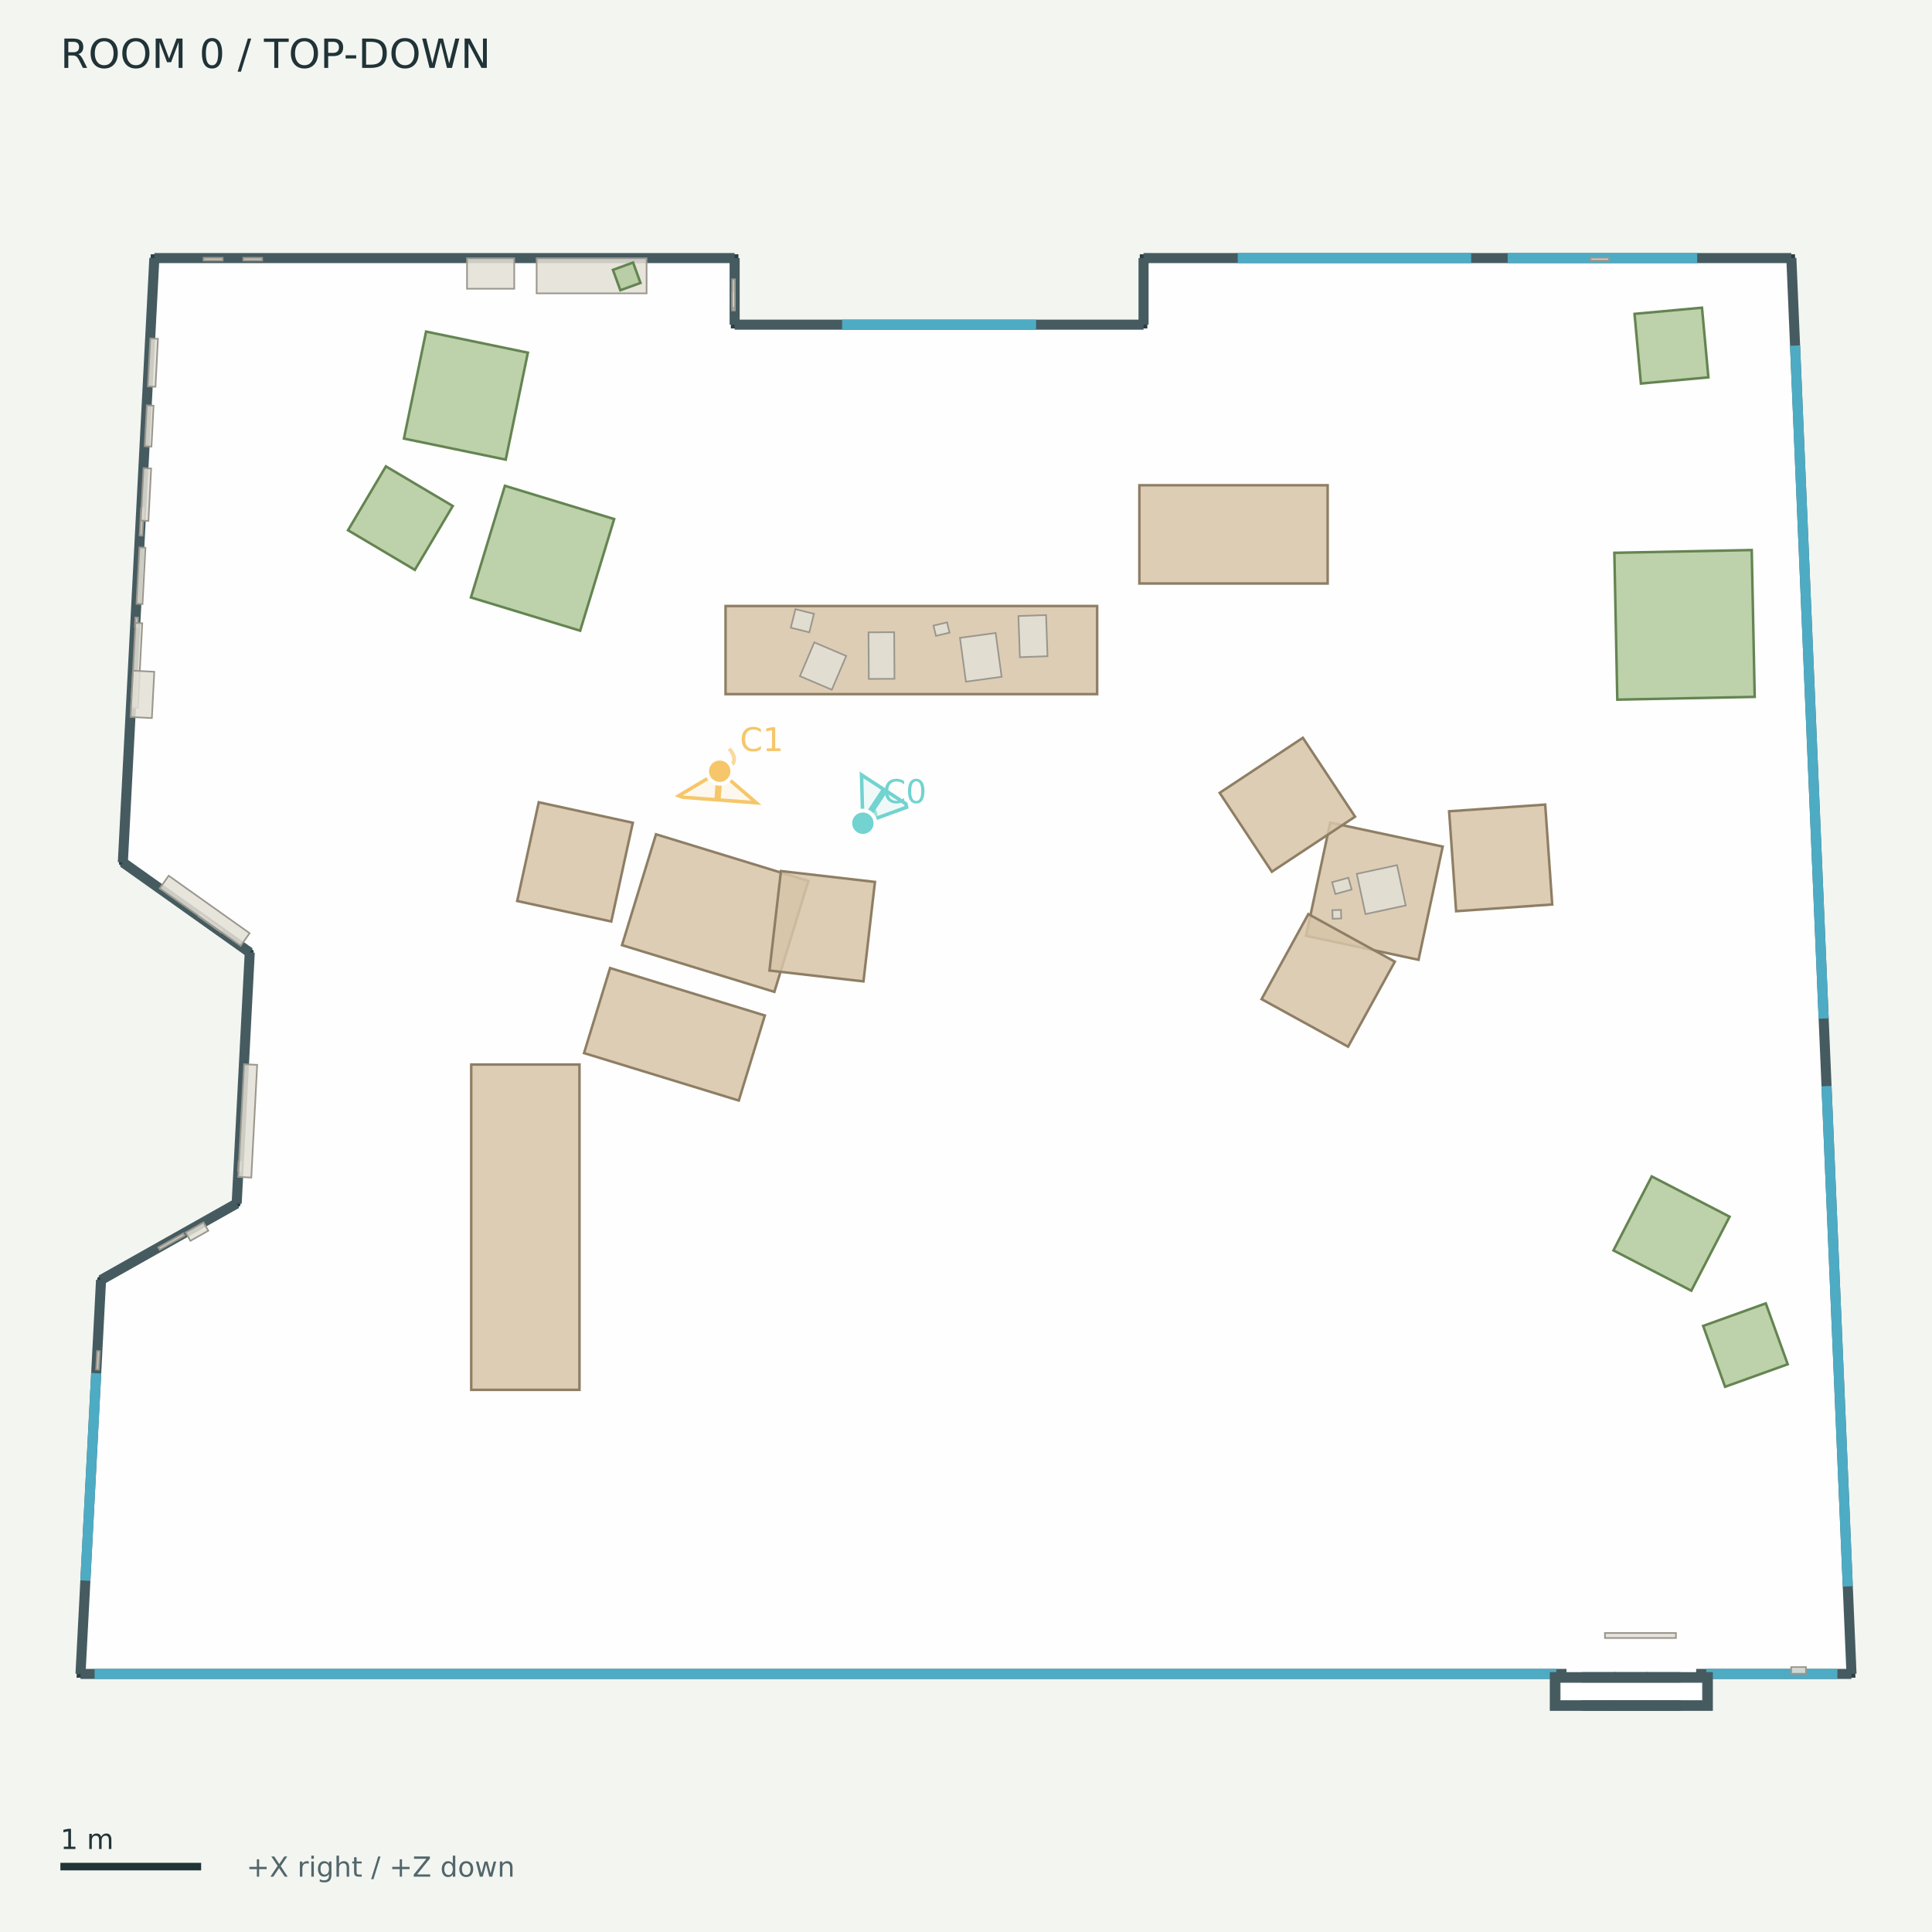
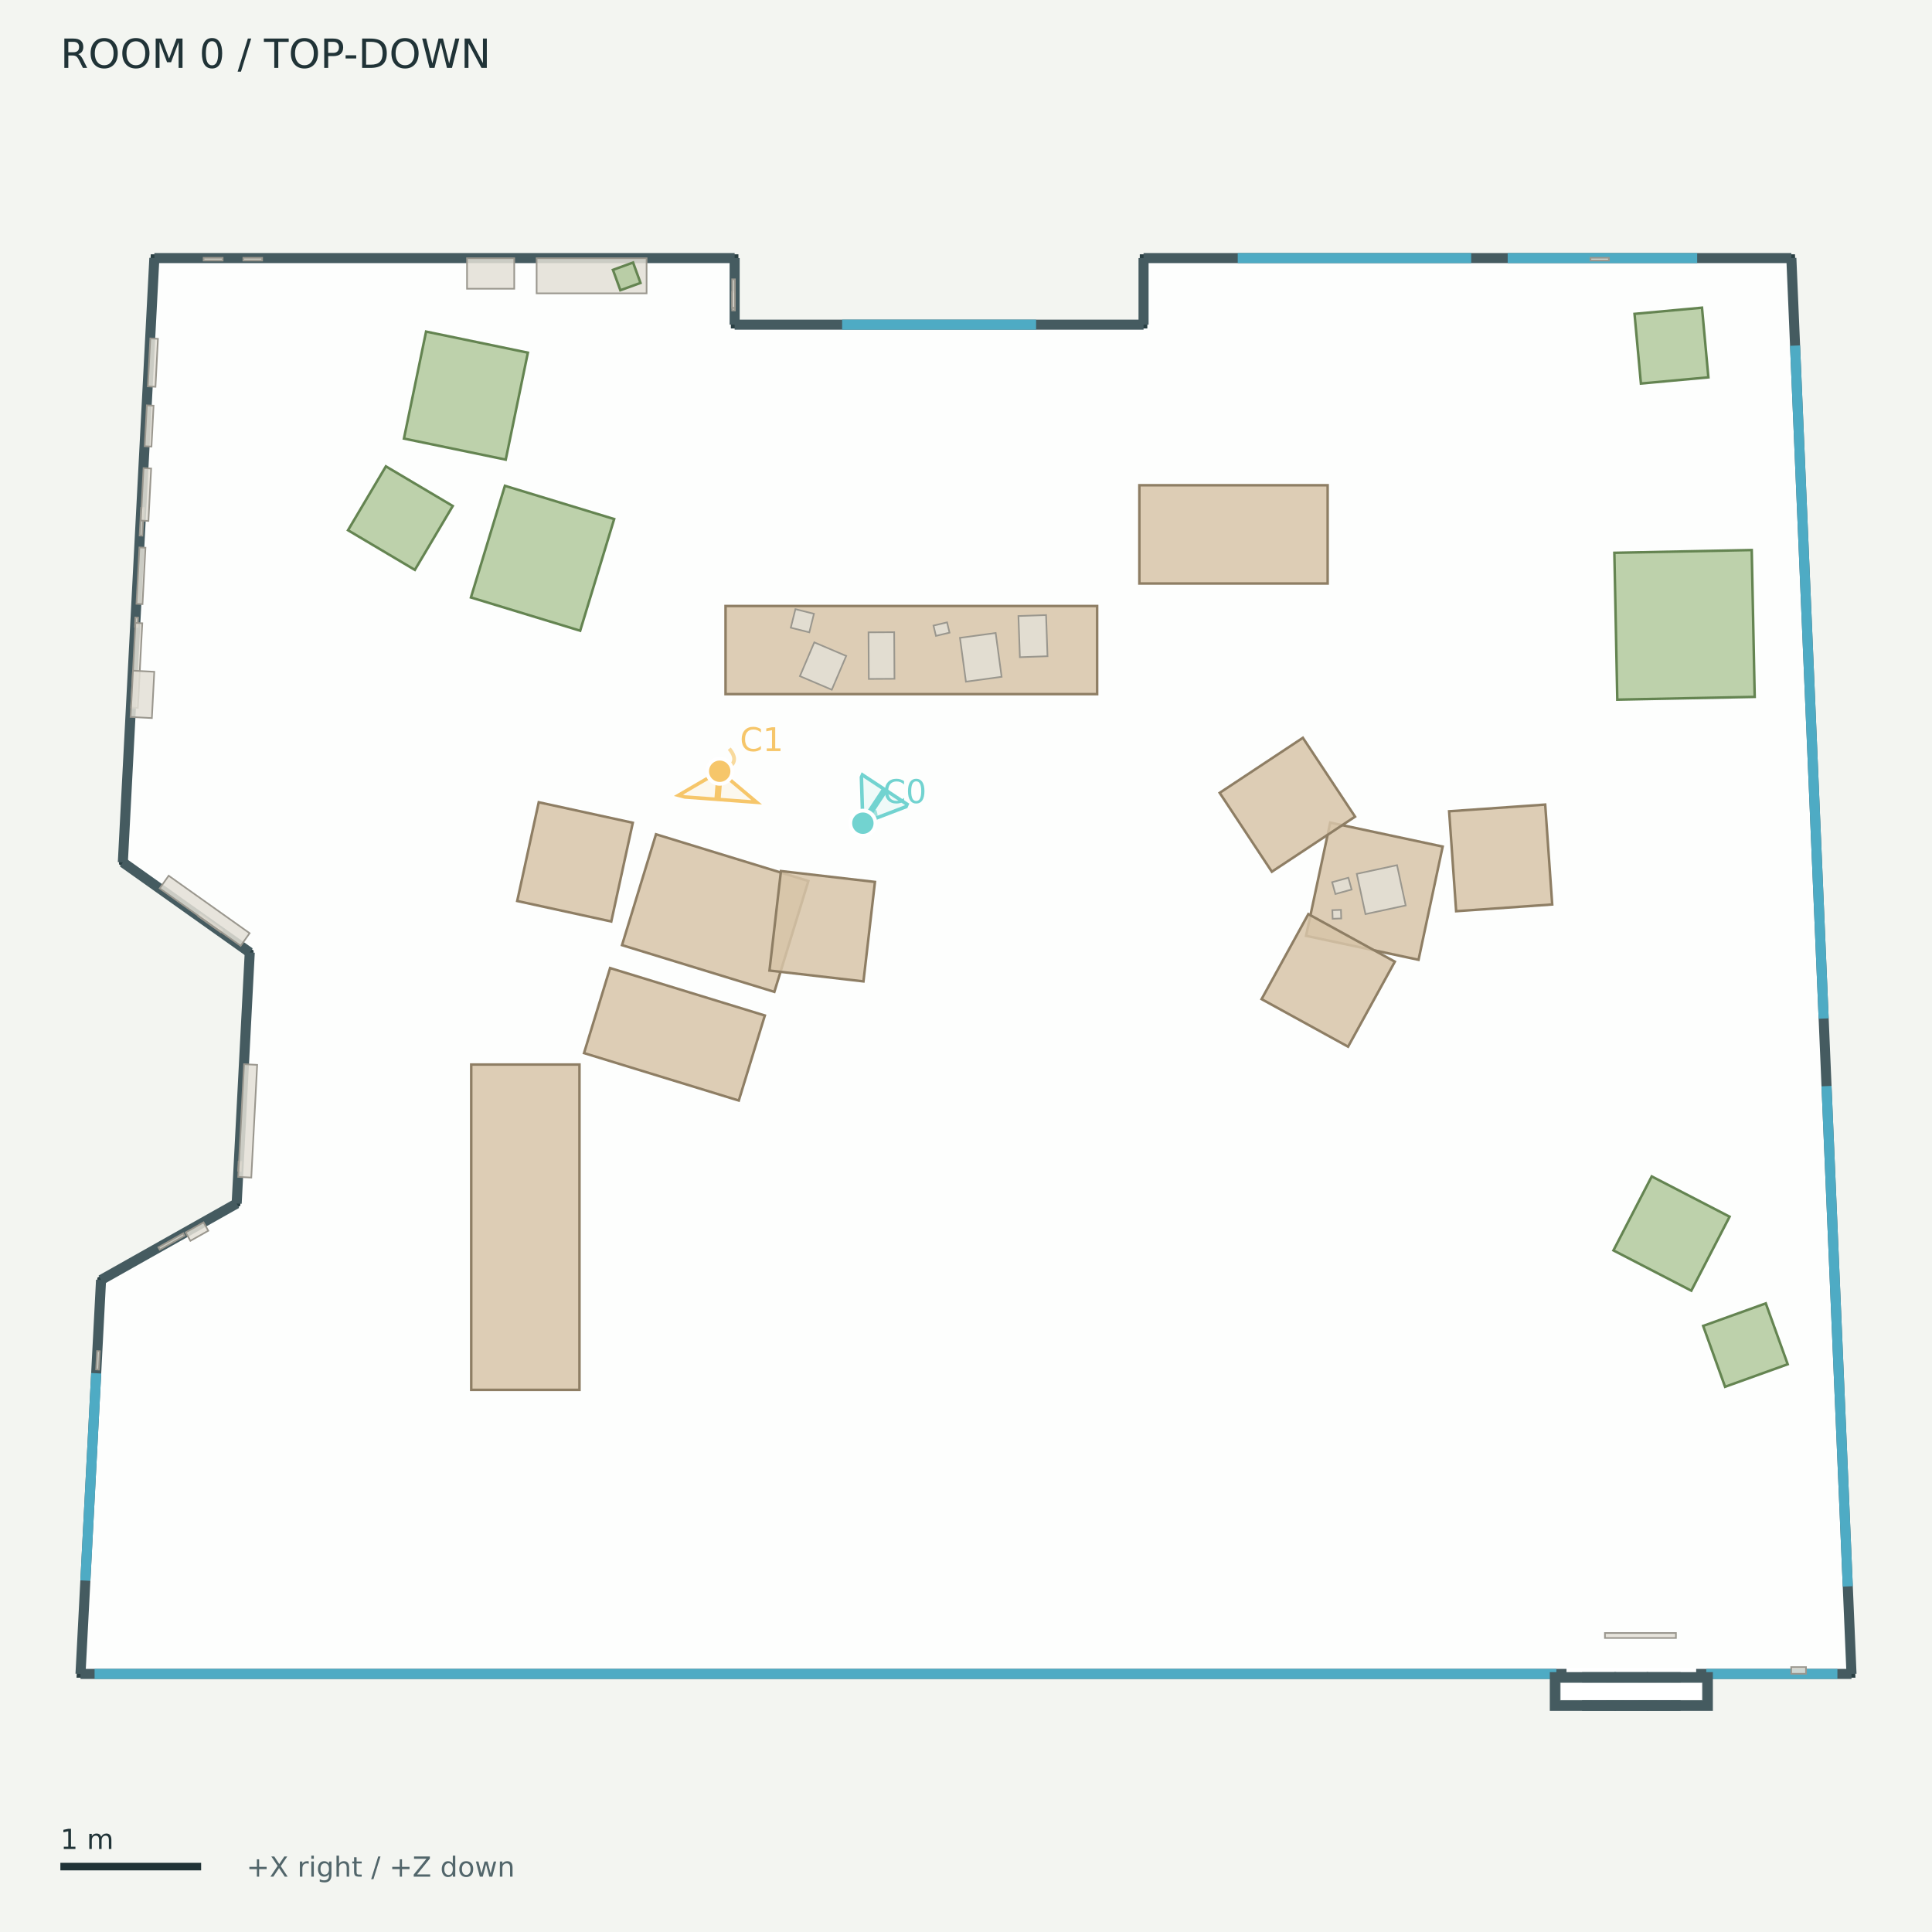
<svg xmlns="http://www.w3.org/2000/svg" width="768" height="768" viewBox="0 0 768 768">
  <rect width="100%" height="100%" fill="#f3f5f1" />
  <g font-family="DejaVu Sans">
    <defs>
      <clipPath id="map">
        <rect x="12" y="42" width="744" height="680" />
      </clipPath>
    </defs>
    <text x="24.00" y="27.00" font-size="16" fill="#203337">ROOM 0  /  TOP-DOWN</text>
    <g clip-path="url(#map)">
      <polygon points="61.36,102.59 292.03,102.59 292.03,129.06 454.58,129.06 454.58,102.59 712.09,102.59 736.00,665.41 32.00,665.41 40.17,508.79 94.08,478.42 99.28,378.62 48.83,342.81" fill="#ffffff" fill-opacity="0.85" stroke="#293f43" stroke-width="3" />
      <polyline points="61.36,102.59 292.03,102.59" fill="#455b60" fill-opacity="0.85" stroke="#455b60" stroke-width="4" />
      <polyline points="292.03,102.59 292.03,129.06" fill="#455b60" fill-opacity="0.85" stroke="#455b60" stroke-width="4" />
      <polyline points="292.03,129.06 454.58,129.06" fill="#455b60" fill-opacity="0.85" stroke="#455b60" stroke-width="4" />
      <polyline points="454.58,129.06 454.58,102.59" fill="#455b60" fill-opacity="0.85" stroke="#455b60" stroke-width="4" />
      <polyline points="454.58,102.59 712.09,102.59" fill="#455b60" fill-opacity="0.85" stroke="#455b60" stroke-width="4" />
      <polyline points="712.09,102.59 736.00,665.41" fill="#455b60" fill-opacity="0.85" stroke="#455b60" stroke-width="4" />
      <polyline points="736.00,665.41 32.00,665.41" fill="#455b60" fill-opacity="0.85" stroke="#455b60" stroke-width="4" />
      <polyline points="32.00,665.41 40.17,508.79" fill="#455b60" fill-opacity="0.85" stroke="#455b60" stroke-width="4" />
      <polyline points="40.17,508.79 94.08,478.42" fill="#455b60" fill-opacity="0.85" stroke="#455b60" stroke-width="4" />
      <polyline points="94.08,478.42 99.28,378.62" fill="#455b60" fill-opacity="0.85" stroke="#455b60" stroke-width="4" />
      <polyline points="99.28,378.62 48.83,342.81" fill="#455b60" fill-opacity="0.85" stroke="#455b60" stroke-width="4" />
      <polyline points="48.83,342.81 61.36,102.59" fill="#455b60" fill-opacity="0.85" stroke="#455b60" stroke-width="4" />
      <polyline points="334.76,129.06 411.86,129.06" fill="none" fill-opacity="0.85" stroke="#4eabc4" stroke-width="4" />
      <polyline points="492.02,102.59 584.82,102.59" fill="none" fill-opacity="0.85" stroke="#4eabc4" stroke-width="4" />
      <polyline points="599.33,102.59 674.65,102.59" fill="none" fill-opacity="0.85" stroke="#4eabc4" stroke-width="4" />
      <polyline points="713.56,137.38 724.93,404.89" fill="none" fill-opacity="0.85" stroke="#4eabc4" stroke-width="4" />
      <polyline points="726.07,431.75 734.52,630.62" fill="none" fill-opacity="0.85" stroke="#4eabc4" stroke-width="4" />
      <polyline points="33.94,628.31 38.24,545.89" fill="none" fill-opacity="0.85" stroke="#4eabc4" stroke-width="4" />
      <polyline points="37.60,665.41 618.68,665.41" fill="none" fill-opacity="0.85" stroke="#4eabc4" stroke-width="4" />
      <polyline points="678.28,665.41 730.40,665.41" fill="none" fill-opacity="0.85" stroke="#4eabc4" stroke-width="4" />
      <polyline points="622.71,665.41 674.25,665.41" fill="none" fill-opacity="0.85" stroke="#ffffff" stroke-width="5" />
      <polygon points="618.07,666.70 640.41,666.70 640.41,678.09 618.07,678.09" fill="#455b60" fill-opacity="0.85" stroke="#455b60" stroke-width="4" />
      <polygon points="630.90,666.70 653.24,666.70 653.24,678.09 630.90,678.09" fill="#455b60" fill-opacity="0.85" stroke="#455b60" stroke-width="4" />
      <polygon points="643.72,666.70 666.06,666.70 666.06,678.09 643.72,678.09" fill="#455b60" fill-opacity="0.85" stroke="#455b60" stroke-width="4" />
      <polygon points="656.55,666.70 678.89,666.70 678.89,678.09 656.55,678.09" fill="#455b60" fill-opacity="0.85" stroke="#455b60" stroke-width="4" />
      <polygon points="622.83,671.45 674.13,671.45 674.13,673.33 622.83,673.33" fill="none" fill-opacity="0.85" stroke="#ffffff" stroke-width="5" />
      <polygon points="288.42,240.90 436.13,240.90 436.13,275.93 288.42,275.93" fill="#d7c4a8" fill-opacity="0.85" stroke="#8e7e64" stroke-width="1" />
      <polygon points="452.92,192.89 527.76,192.89 527.76,231.95 452.92,231.95" fill="#d7c4a8" fill-opacity="0.85" stroke="#8e7e64" stroke-width="1" />
      <polygon points="260.77,331.64 321.34,350.21 307.82,394.28 247.26,375.71" fill="#d7c4a8" fill-opacity="0.85" stroke="#8e7e64" stroke-width="1" />
      <polygon points="293.68,437.48 232.16,418.62 242.52,384.82 304.04,403.68" fill="#d7c4a8" fill-opacity="0.85" stroke="#8e7e64" stroke-width="1" />
      <polygon points="251.55,327.06 242.99,366.31 205.60,358.16 214.16,318.91" fill="#d7c4a8" fill-opacity="0.85" stroke="#8e7e64" stroke-width="1" />
      <polygon points="305.88,385.81 310.44,346.26 347.81,350.58 343.24,390.12" fill="#d7c4a8" fill-opacity="0.85" stroke="#8e7e64" stroke-width="1" />
      <polygon points="528.78,327.00 573.49,336.53 563.89,381.53 519.18,372.00" fill="#d7c4a8" fill-opacity="0.85" stroke="#8e7e64" stroke-width="1" />
      <polygon points="538.66,324.64 505.58,346.52 484.84,315.17 517.91,293.29" fill="#d7c4a8" fill-opacity="0.85" stroke="#8e7e64" stroke-width="1" />
      <polygon points="520.09,363.37 554.47,382.28 535.88,416.07 501.50,397.17" fill="#d7c4a8" fill-opacity="0.85" stroke="#8e7e64" stroke-width="1" />
      <polygon points="578.84,362.22 576.05,322.50 614.24,319.83 617.03,359.54" fill="#d7c4a8" fill-opacity="0.85" stroke="#8e7e64" stroke-width="1" />
      <polygon points="187.32,552.49 187.32,423.17 230.35,423.17 230.35,552.49" fill="#d7c4a8" fill-opacity="0.85" stroke="#8e7e64" stroke-width="1" />
      <polygon points="642.90,278.12 641.73,219.75 696.34,218.65 697.52,277.02" fill="#b1c99c" fill-opacity="0.85" stroke="#648451" stroke-width="1" />
      <polygon points="676.57,122.31 679.11,150.00 652.29,152.46 649.75,124.77" fill="#b1c99c" fill-opacity="0.85" stroke="#648451" stroke-width="1" />
      <polygon points="153.40,185.38 179.98,201.14 164.91,226.54 138.34,210.78" fill="#b1c99c" fill-opacity="0.85" stroke="#648451" stroke-width="1" />
      <polygon points="187.20,237.50 200.71,193.11 244.14,206.33 230.63,250.72" fill="#b1c99c" fill-opacity="0.85" stroke="#648451" stroke-width="1" />
      <polygon points="201.04,182.71 160.57,174.34 169.37,131.81 209.84,140.19" fill="#b1c99c" fill-opacity="0.85" stroke="#648451" stroke-width="1" />
      <polygon points="685.74,551.27 677.03,527.07 701.93,518.11 710.64,542.31" fill="#b1c99c" fill-opacity="0.85" stroke="#648451" stroke-width="1" />
      <polygon points="672.32,513.07 641.37,497.06 656.59,467.64 687.54,483.65" fill="#b1c99c" fill-opacity="0.85" stroke="#648451" stroke-width="1" />
      <polygon points="632.23,102.48 639.55,102.48 639.55,103.57 632.23,103.57" fill="#e3dfd6" fill-opacity="0.85" stroke="#9a978e" stroke-width="0.65" />
      <polygon points="53.61,249.16 53.80,245.45 54.89,245.51 54.70,249.22" fill="#e3dfd6" fill-opacity="0.85" stroke="#9a978e" stroke-width="0.65" />
      <polygon points="38.21,544.37 38.59,537.06 39.68,537.12 39.30,544.43" fill="#e3dfd6" fill-opacity="0.85" stroke="#9a978e" stroke-width="0.65" />
      <polygon points="292.14,116.07 292.14,123.42 291.05,123.42 291.05,116.07" fill="#e3dfd6" fill-opacity="0.85" stroke="#9a978e" stroke-width="0.65" />
      <polygon points="94.65,465.39 94.84,461.76 95.93,461.82 95.74,465.45" fill="#e3dfd6" fill-opacity="0.85" stroke="#9a978e" stroke-width="0.65" />
      <polygon points="96.73,102.48 104.21,102.48 104.21,103.57 96.73,103.57" fill="#e3dfd6" fill-opacity="0.85" stroke="#9a978e" stroke-width="0.65" />
      <polygon points="55.50,212.87 56.08,201.88 57.17,201.94 56.59,212.93" fill="#e3dfd6" fill-opacity="0.85" stroke="#9a978e" stroke-width="0.65" />
      <polygon points="80.94,102.48 88.51,102.48 88.51,103.57 80.94,103.57" fill="#e3dfd6" fill-opacity="0.85" stroke="#9a978e" stroke-width="0.65" />
      <polygon points="87.75,370.57 78.83,364.24 79.46,363.34 88.38,369.68" fill="#e3dfd6" fill-opacity="0.85" stroke="#9a978e" stroke-width="0.65" />
      <polygon points="539.34,347.37 555.34,343.92 558.79,359.93 542.79,363.37" fill="#e3dfd6" fill-opacity="0.85" stroke="#9a978e" stroke-width="0.65" />
      <polygon points="533.16,365.11 529.74,365.22 529.63,361.80 533.05,361.69" fill="#e3dfd6" fill-opacity="0.85" stroke="#9a978e" stroke-width="0.65" />
      <polygon points="537.29,353.60 530.84,355.38 529.54,350.69 536.00,348.91" fill="#e3dfd6" fill-opacity="0.85" stroke="#9a978e" stroke-width="0.65" />
      <polygon points="355.57,269.83 345.37,269.89 345.25,251.36 355.45,251.30" fill="#e3dfd6" fill-opacity="0.85" stroke="#9a978e" stroke-width="0.65" />
      <polygon points="416.40,260.86 405.42,261.25 404.84,244.88 415.83,244.50" fill="#e3dfd6" fill-opacity="0.85" stroke="#9a978e" stroke-width="0.65" />
      <polygon points="398.16,269.04 383.97,270.98 381.60,253.55 395.79,251.62" fill="#e3dfd6" fill-opacity="0.85" stroke="#9a978e" stroke-width="0.65" />
      <polygon points="323.69,255.35 336.38,260.75 330.66,274.18 317.98,268.78" fill="#e3dfd6" fill-opacity="0.85" stroke="#9a978e" stroke-width="0.65" />
      <polygon points="371.07,248.68 376.47,247.40 377.45,251.49 372.05,252.77" fill="#e3dfd6" fill-opacity="0.85" stroke="#9a978e" stroke-width="0.65" />
      <polygon points="321.72,251.36 314.35,249.52 316.19,242.15 323.56,243.99" fill="#e3dfd6" fill-opacity="0.85" stroke="#9a978e" stroke-width="0.65" />
      <polygon points="94.69,467.83 97.02,423.03 102.23,423.30 99.89,468.11" fill="#e3dfd6" fill-opacity="0.85" stroke="#9a978e" stroke-width="0.65" />
      <polygon points="717.91,665.35 712.03,665.35 712.03,662.70 717.91,662.70" fill="#e3dfd6" fill-opacity="0.85" stroke="#9a978e" stroke-width="0.65" />
      <polygon points="54.25,240.02 55.42,217.61 57.82,217.73 56.65,240.15" fill="#e3dfd6" fill-opacity="0.85" stroke="#9a978e" stroke-width="0.65" />
      <polygon points="292.14,111.03 292.14,122.39 291.05,122.39 291.05,111.03" fill="#e3dfd6" fill-opacity="0.85" stroke="#9a978e" stroke-width="0.65" />
      <polygon points="62.95,495.83 72.85,490.25 73.39,491.21 63.49,496.78" fill="#e3dfd6" fill-opacity="0.85" stroke="#9a978e" stroke-width="0.65" />
      <polygon points="213.32,102.65 257.03,102.65 257.03,116.61 213.32,116.61" fill="#e3dfd6" fill-opacity="0.85" stroke="#9a978e" stroke-width="0.65" />
      <polygon points="52.10,281.25 53.85,247.61 56.56,247.75 54.80,281.39" fill="#e3dfd6" fill-opacity="0.85" stroke="#9a978e" stroke-width="0.65" />
      <polygon points="95.66,375.98 63.48,353.14 67.05,348.11 99.23,370.96" fill="#e3dfd6" fill-opacity="0.85" stroke="#9a978e" stroke-width="0.65" />
      <polygon points="55.98,206.93 57.06,186.08 60.09,186.24 59.00,207.08" fill="#e3dfd6" fill-opacity="0.85" stroke="#9a978e" stroke-width="0.65" />
      <polygon points="243.65,107.27 251.66,104.36 254.61,112.47 246.60,115.38" fill="#b1c99c" fill-opacity="0.85" stroke="#648451" stroke-width="1" />
      <polygon points="185.65,102.65 204.42,102.65 204.42,114.78 185.65,114.78" fill="#e3dfd6" fill-opacity="0.85" stroke="#9a978e" stroke-width="0.65" />
      <polygon points="51.90,285.00 52.86,266.59 61.33,267.04 60.37,285.45" fill="#e3dfd6" fill-opacity="0.85" stroke="#9a978e" stroke-width="0.65" />
      <polygon points="58.76,153.59 59.75,134.53 62.79,134.68 61.80,153.75" fill="#e3dfd6" fill-opacity="0.85" stroke="#9a978e" stroke-width="0.65" />
      <polygon points="73.80,489.91 80.92,485.90 82.80,489.24 75.69,493.25" fill="#e3dfd6" fill-opacity="0.85" stroke="#9a978e" stroke-width="0.65" />
      <polygon points="57.52,177.38 58.37,161.13 61.05,161.27 60.21,177.52" fill="#e3dfd6" fill-opacity="0.85" stroke="#9a978e" stroke-width="0.65" />
      <polygon points="666.21,651.13 637.99,651.13 637.99,649.14 666.21,649.14" fill="#e3dfd6" fill-opacity="0.85" stroke="#9a978e" stroke-width="0.65" />
      <g data-lens="pinhole">
        <polyline points="343.00,327.23 343.42,327.25 343.81,327.26 344.19,327.26 344.55,327.25 344.89,327.22 345.22,327.18 345.53,327.13 345.82,327.07 346.09,327.00 346.35,326.92 346.59,326.82 346.81,326.71 347.01,326.60 347.20,326.46 347.37,326.32 347.52,326.17 347.66,326.00 347.77,325.83 347.87,325.64 347.96,325.44 348.02,325.23 348.07,325.01 348.10,324.77 348.11,324.53 348.11,324.27 348.08,324.01 348.04,323.73 347.99,323.44 347.91,323.14 347.82,322.82 347.71,322.50 347.58,322.16" fill="none" stroke="#72d3d0" opacity="0.65" stroke-width="1.5" />
-         <polygon points="342.47,308.04 360.07,319.50 360.38,320.90 343.00,327.23" fill="#72d3d0" fill-opacity="0.10" stroke="#72d3d0" stroke-width="1.4" />
-         <polyline points="343.00,327.23 351.43,314.47" fill="none" stroke="#72d3d0" stroke-width="2.5" />
+         <polygon points="342.42,308.97 342.83,308.03 360.59,319.72 360.18,320.66 343.00,327.23" fill="#72d3d0" fill-opacity="0.10" stroke="#72d3d0" stroke-width="1.4" />
+         <polyline points="343.00,327.23 351.51,314.35" fill="none" stroke="#72d3d0" stroke-width="2.5" />
        <circle cx="343.005" cy="327.233" r="5" fill="#72d3d0" stroke="white" stroke-width="1.5" />
        <text x="351.00" y="319.23" font-size="13" fill="#72d3d0">C0</text>
      </g>
      <g data-lens="pinhole">
        <polyline points="286.10,306.58 286.65,306.41 287.17,306.23 287.67,306.05 288.13,305.86 288.57,305.66 288.99,305.46 289.37,305.24 289.73,305.02 290.05,304.79 290.35,304.56 290.63,304.32 290.87,304.07 291.09,303.81 291.28,303.55 291.44,303.28 291.57,303.00 291.68,302.71 291.75,302.42 291.80,302.12 291.82,301.82 291.82,301.50 291.78,301.19 291.72,300.86 291.62,300.53 291.50,300.19 291.36,299.84 291.18,299.49 290.98,299.13 290.74,298.76 290.48,298.39 290.20,298.01 289.88,297.62" fill="none" stroke="#f6c66a" opacity="0.65" stroke-width="1.5" />
-         <polygon points="269.82,316.32 286.10,306.58 300.64,319.12 271.42,316.91" fill="#f6c66a" fill-opacity="0.10" stroke="#f6c66a" stroke-width="1.4" />
-         <polyline points="286.10,306.58 285.23,317.72" fill="none" stroke="#f6c66a" stroke-width="2.5" />
+         <polygon points="269.69,316.15 286.10,306.58 300.80,318.93 272.24,316.81" fill="#f6c66a" fill-opacity="0.10" stroke="#f6c66a" stroke-width="1.4" />
+         <polyline points="286.10,306.58 285.24,317.54" fill="none" stroke="#f6c66a" stroke-width="2.5" />
        <circle cx="286.096" cy="306.579" r="5" fill="#f6c66a" stroke="white" stroke-width="1.5" />
        <text x="294.10" y="298.58" font-size="13" fill="#f6c66a">C1</text>
      </g>
    </g>
    <path d="M24 742 h55.953" stroke="#203337" stroke-width="3" />
    <text x="24.00" y="735.00" font-size="11" fill="#203337">1 m</text>
    <text x="97.95" y="746.00" font-size="11" fill="#52666b">+X right / +Z down</text>
  </g>
</svg>
